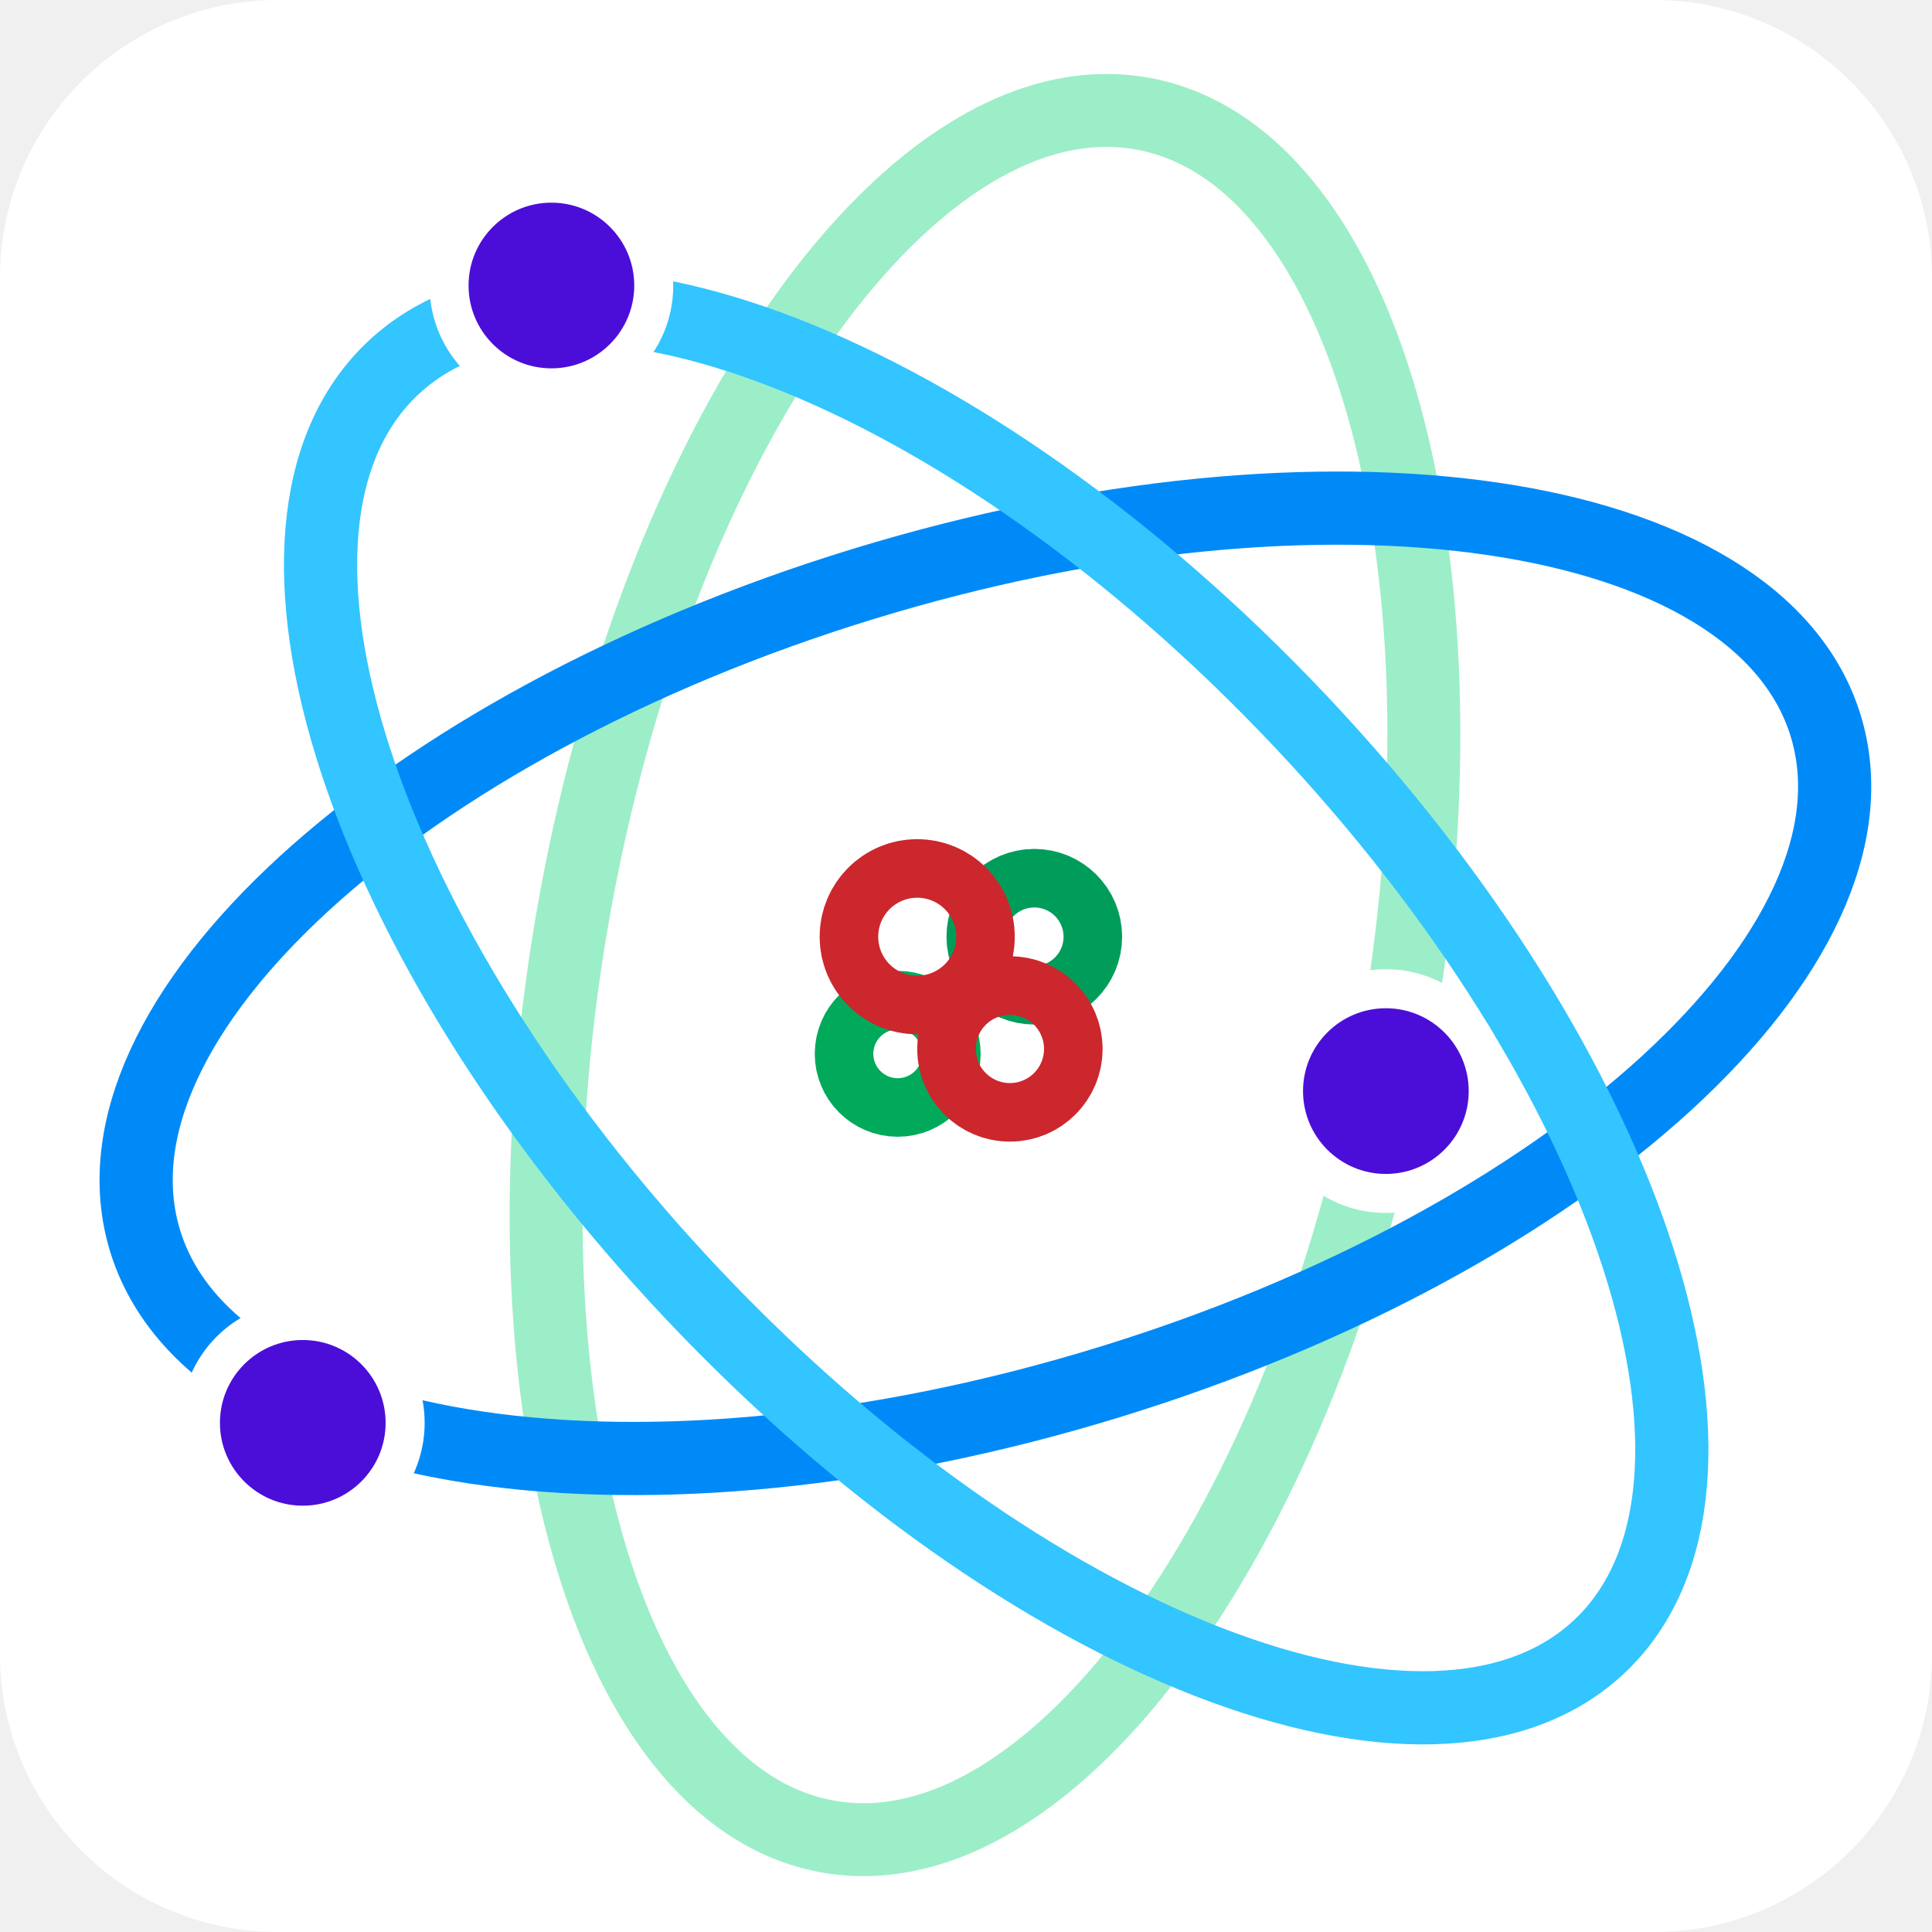
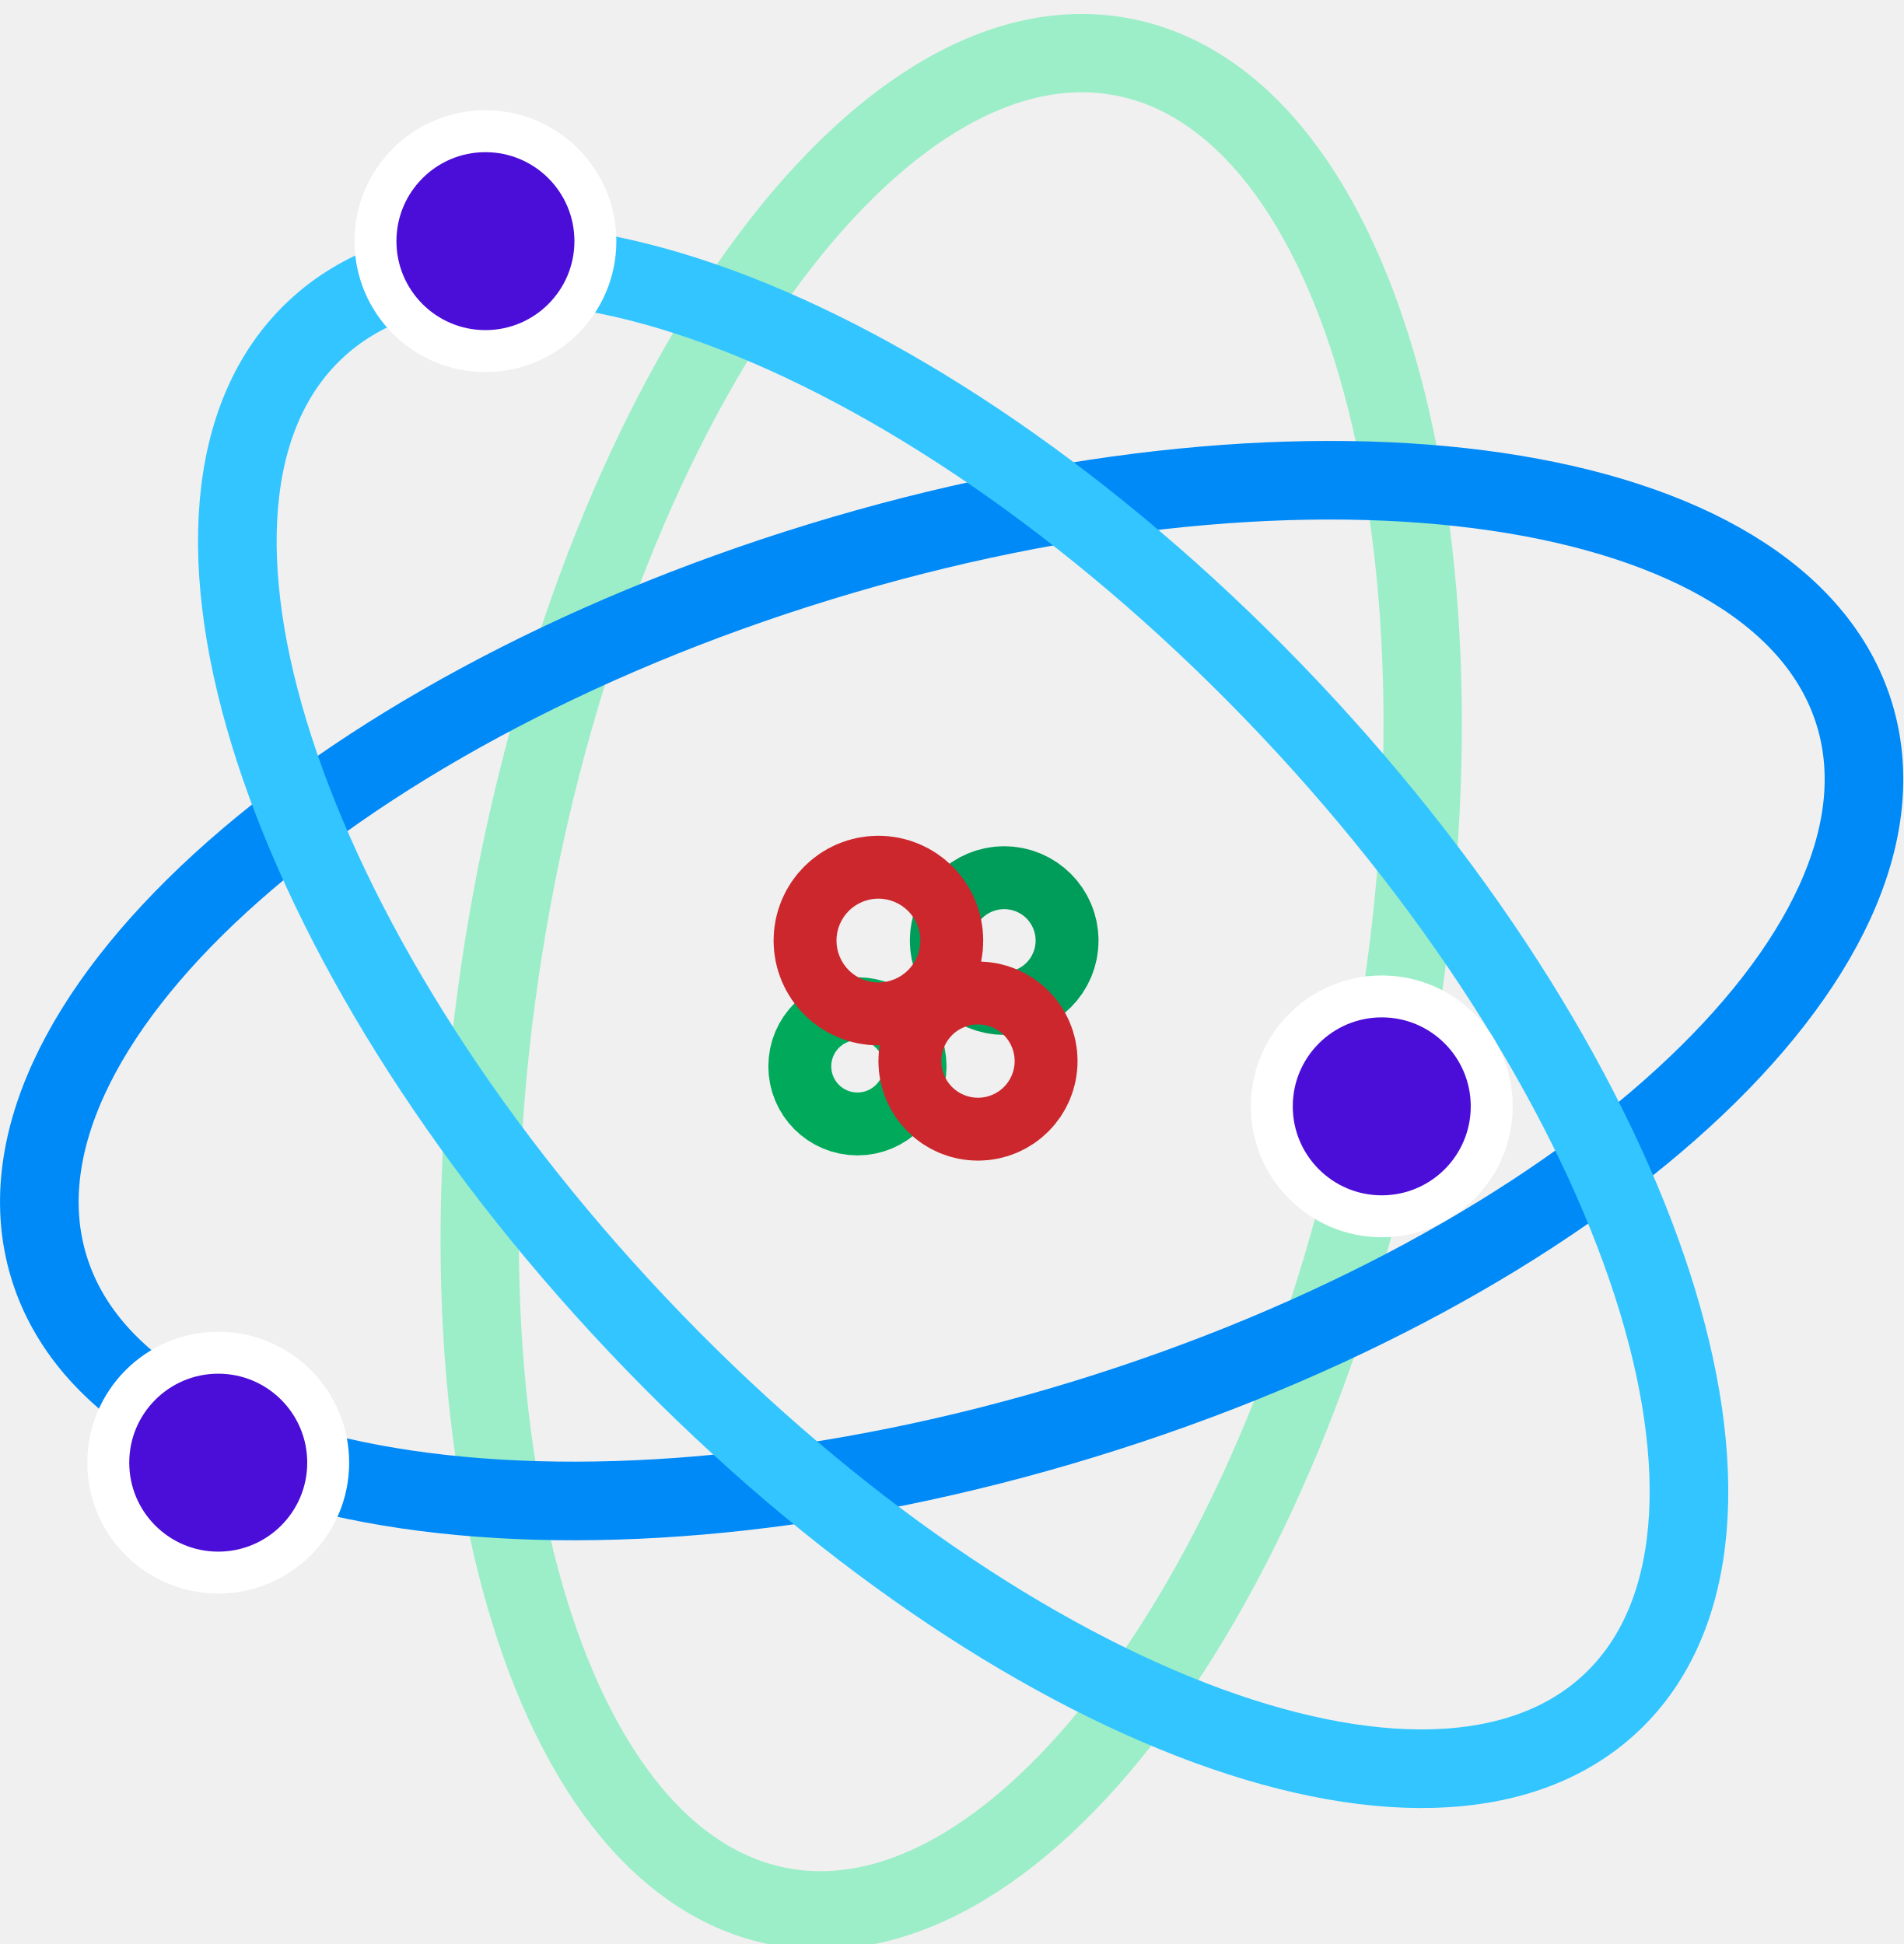
- <svg xmlns="http://www.w3.org/2000/svg" id="图层_1" data-name="图层 1" viewBox="0 0 198 198">
+ <svg xmlns="http://www.w3.org/2000/svg" id="图层_1" data-name="图层 1" viewBox="0 0 181.58 185.5">
  <defs>
-     <style>.cls-1{fill:#fff;}.cls-2,.cls-3,.cls-4,.cls-5,.cls-6,.cls-7,.cls-8{fill:none;}.cls-2{stroke:#9ceec8;}.cls-2,.cls-3,.cls-4,.cls-5,.cls-6,.cls-7,.cls-8,.cls-9{stroke-miterlimit:10;}.cls-2,.cls-3,.cls-4{stroke-width:7.5px;}.cls-3{stroke:#008af8;}.cls-4{stroke:#32c5ff;}.cls-5{stroke:#00aa5a;stroke-width:11px;}.cls-6{stroke:#009d5a;stroke-width:12px;}.cls-7,.cls-8{stroke:#cb272d;}.cls-7{stroke-width:14px;}.cls-8{stroke-width:13px;}.cls-9{fill:#4b0ed9;stroke:#fff;stroke-width:4px;}</style>
+     <style>.cls-1,.cls-2,.cls-3,.cls-4,.cls-5,.cls-6,.cls-7{fill:none;}.cls-1{stroke:#9ceec8;}.cls-1,.cls-2,.cls-3,.cls-4,.cls-5,.cls-6,.cls-7,.cls-8{stroke-miterlimit:10;}.cls-1,.cls-2,.cls-3{stroke-width:7.5px;}.cls-2{stroke:#008af8;}.cls-3{stroke:#32c5ff;}.cls-4{stroke:#00aa5a;stroke-width:11px;}.cls-5{stroke:#009d5a;stroke-width:12px;}.cls-6,.cls-7{stroke:#cb272d;}.cls-6{stroke-width:14px;}.cls-7{stroke-width:13px;}.cls-8{fill:#4b0ed9;stroke:#fff;stroke-width:4px;}</style>
  </defs>
-   <rect class="cls-1" width="198" height="198" rx="28.48" />
-   <ellipse class="cls-2" cx="101.92" cy="100" rx="90.07" ry="42.8" transform="matrix(0.18, -0.98, 0.98, 0.18, -15.4, 181.81)" />
-   <ellipse class="cls-3" cx="101.99" cy="101.78" rx="90.07" ry="42.8" transform="translate(-26.35 33.35) rotate(-17.04)" />
-   <ellipse class="cls-4" cx="103.09" cy="104.23" rx="42.8" ry="90.07" transform="translate(-44.42 98.23) rotate(-43.36)" />
-   <circle class="cls-5" cx="92" cy="108" r="3" />
-   <circle class="cls-6" cx="106" cy="96" r="3" />
-   <circle class="cls-7" cx="94" cy="96" r="3" />
-   <circle class="cls-8" cx="103.5" cy="107.5" r="3" />
-   <circle class="cls-9" cx="56.51" cy="29.26" r="10.49" />
-   <circle class="cls-9" cx="31.03" cy="145.82" r="10.49" />
-   <circle class="cls-9" cx="142.03" cy="111.82" r="10.49" />
+   <ellipse class="cls-1" cx="101.92" cy="100" rx="90.07" ry="42.8" transform="matrix(0.18, -0.98, 0.98, 0.18, -25.6, 175.56)" />
+   <ellipse class="cls-2" cx="101.99" cy="101.78" rx="90.07" ry="42.8" transform="translate(-36.55 27.1) rotate(-17.04)" />
+   <ellipse class="cls-3" cx="103.09" cy="104.23" rx="42.8" ry="90.07" transform="translate(-54.63 91.98) rotate(-43.36)" />
+   <circle class="cls-4" cx="81.8" cy="101.75" r="3" />
+   <circle class="cls-5" cx="95.8" cy="89.75" r="3" />
+   <circle class="cls-6" cx="83.8" cy="89.75" r="3" />
+   <circle class="cls-7" cx="93.3" cy="101.25" r="3" />
+   <circle class="cls-8" cx="46.31" cy="23.01" r="10.49" />
+   <circle class="cls-8" cx="20.82" cy="139.57" r="10.49" />
+   <circle class="cls-8" cx="131.82" cy="105.57" r="10.49" />
</svg>
